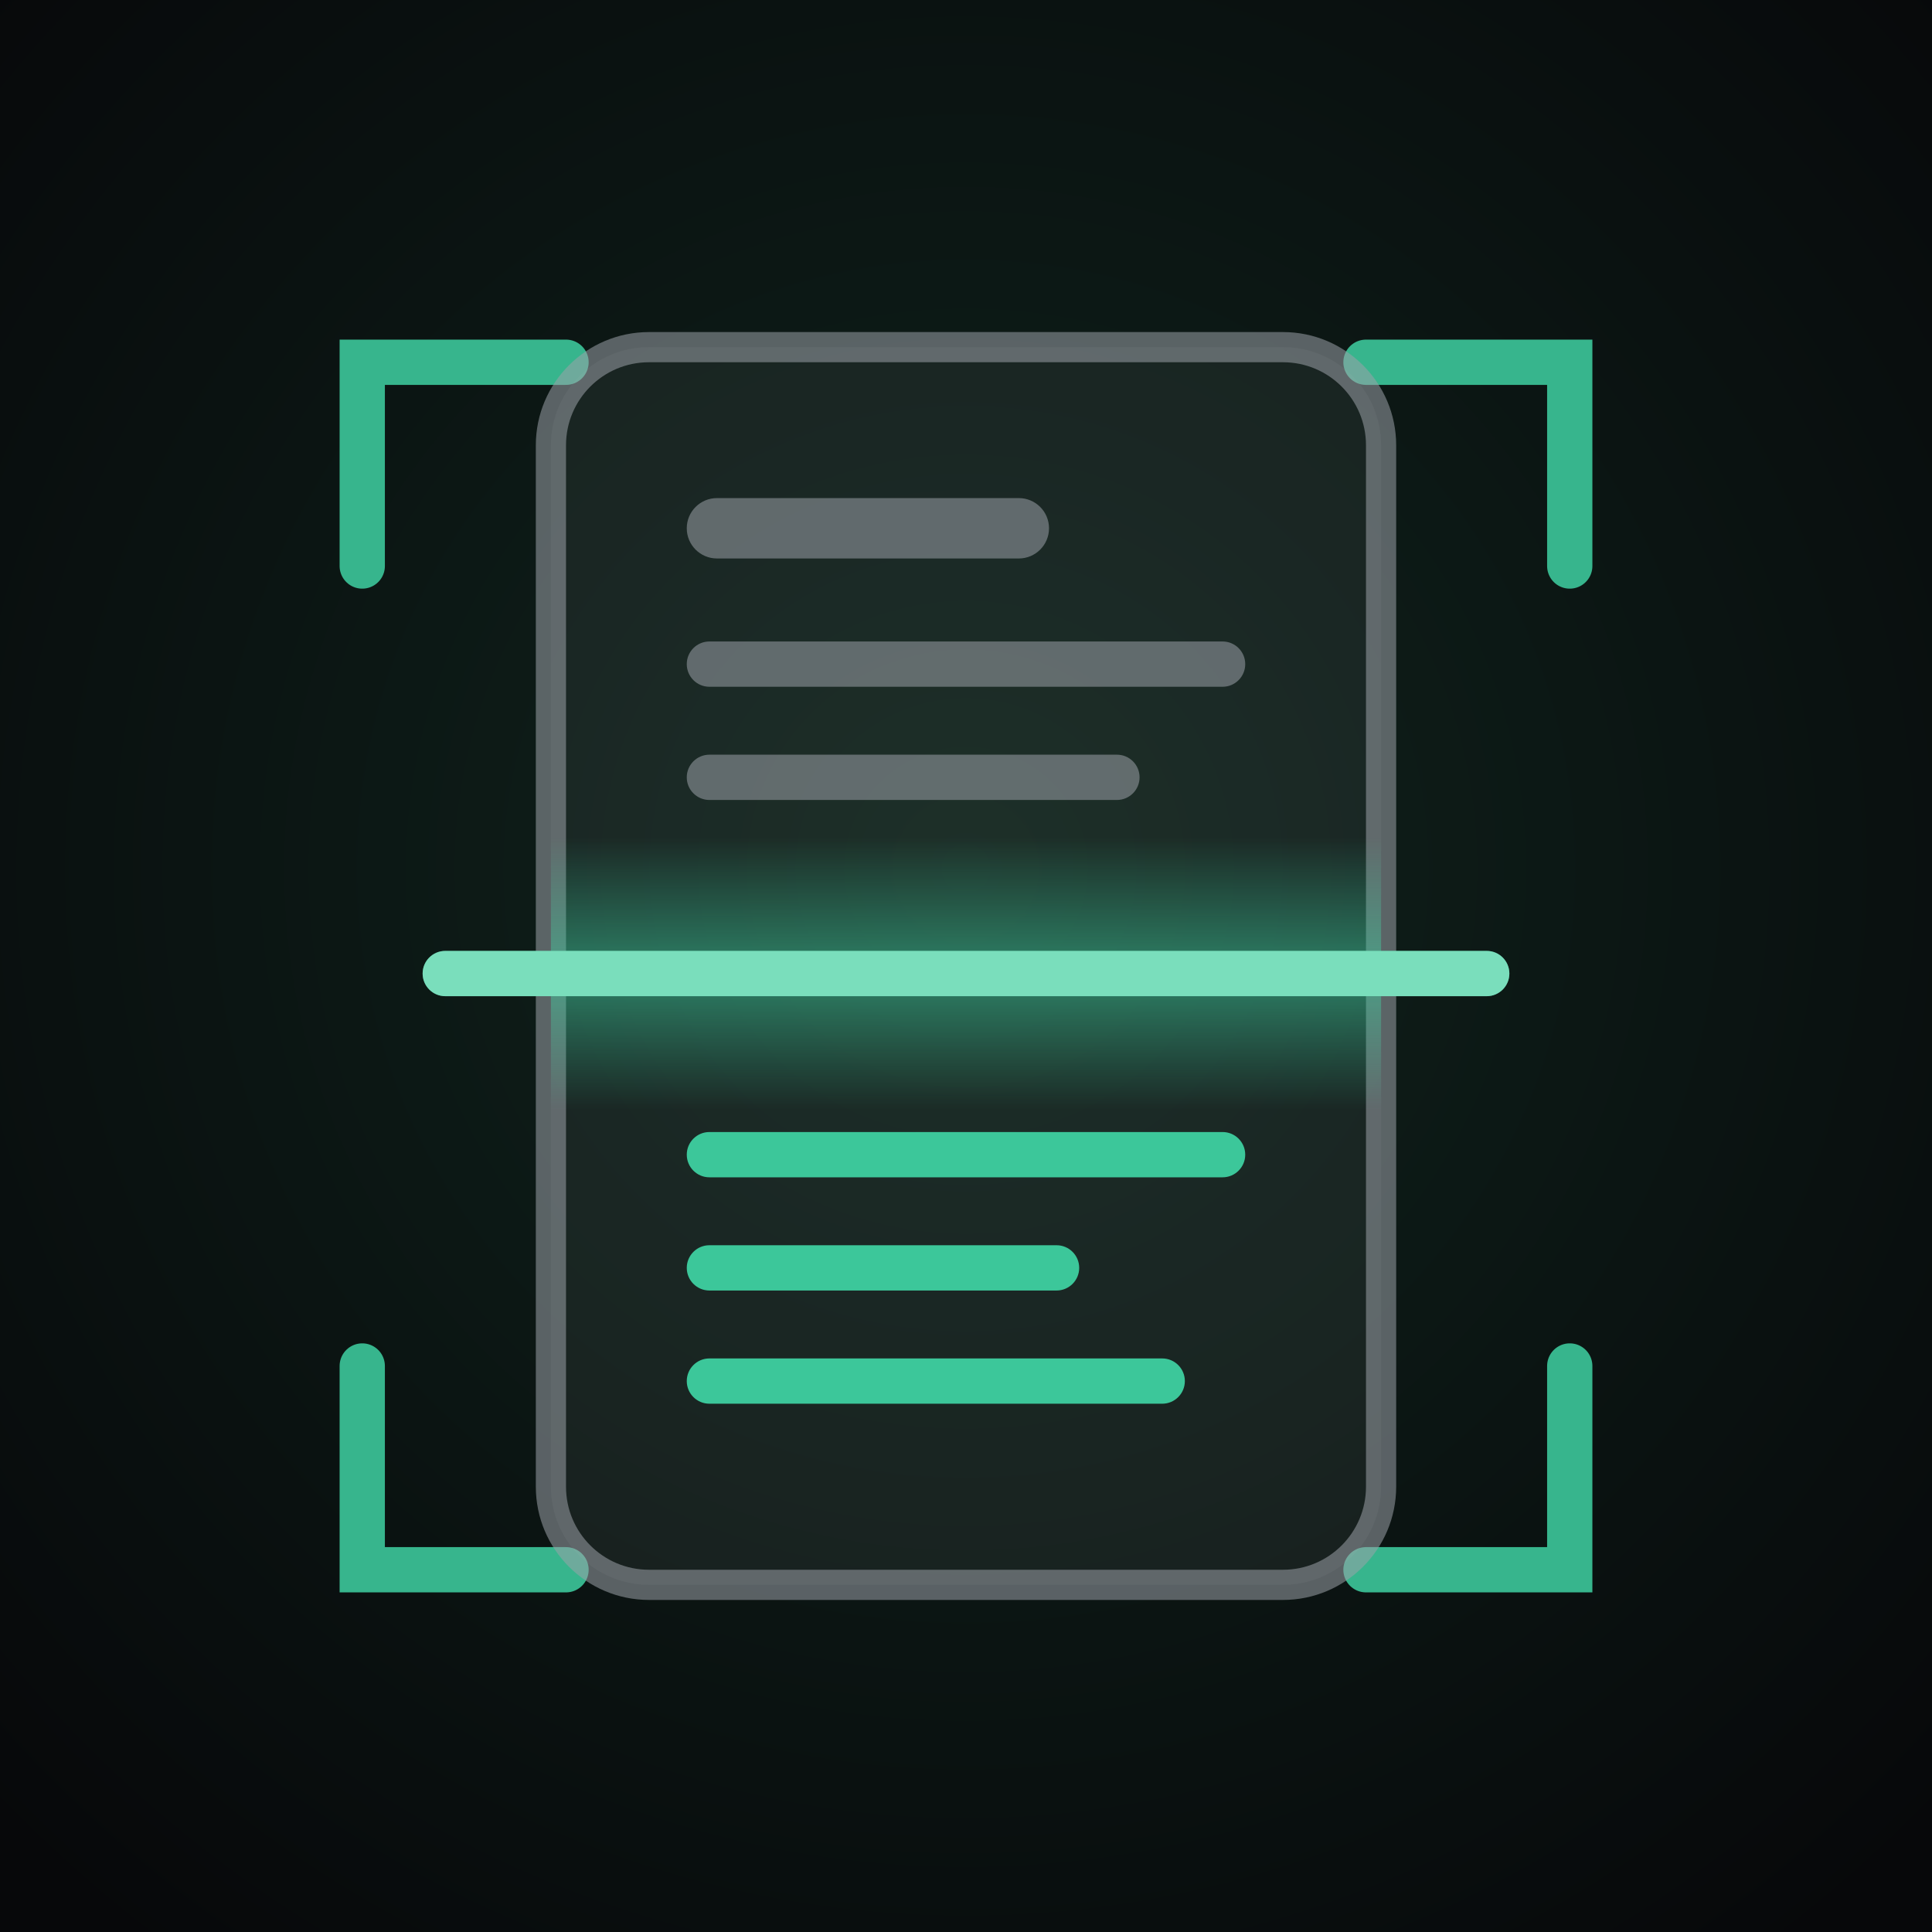
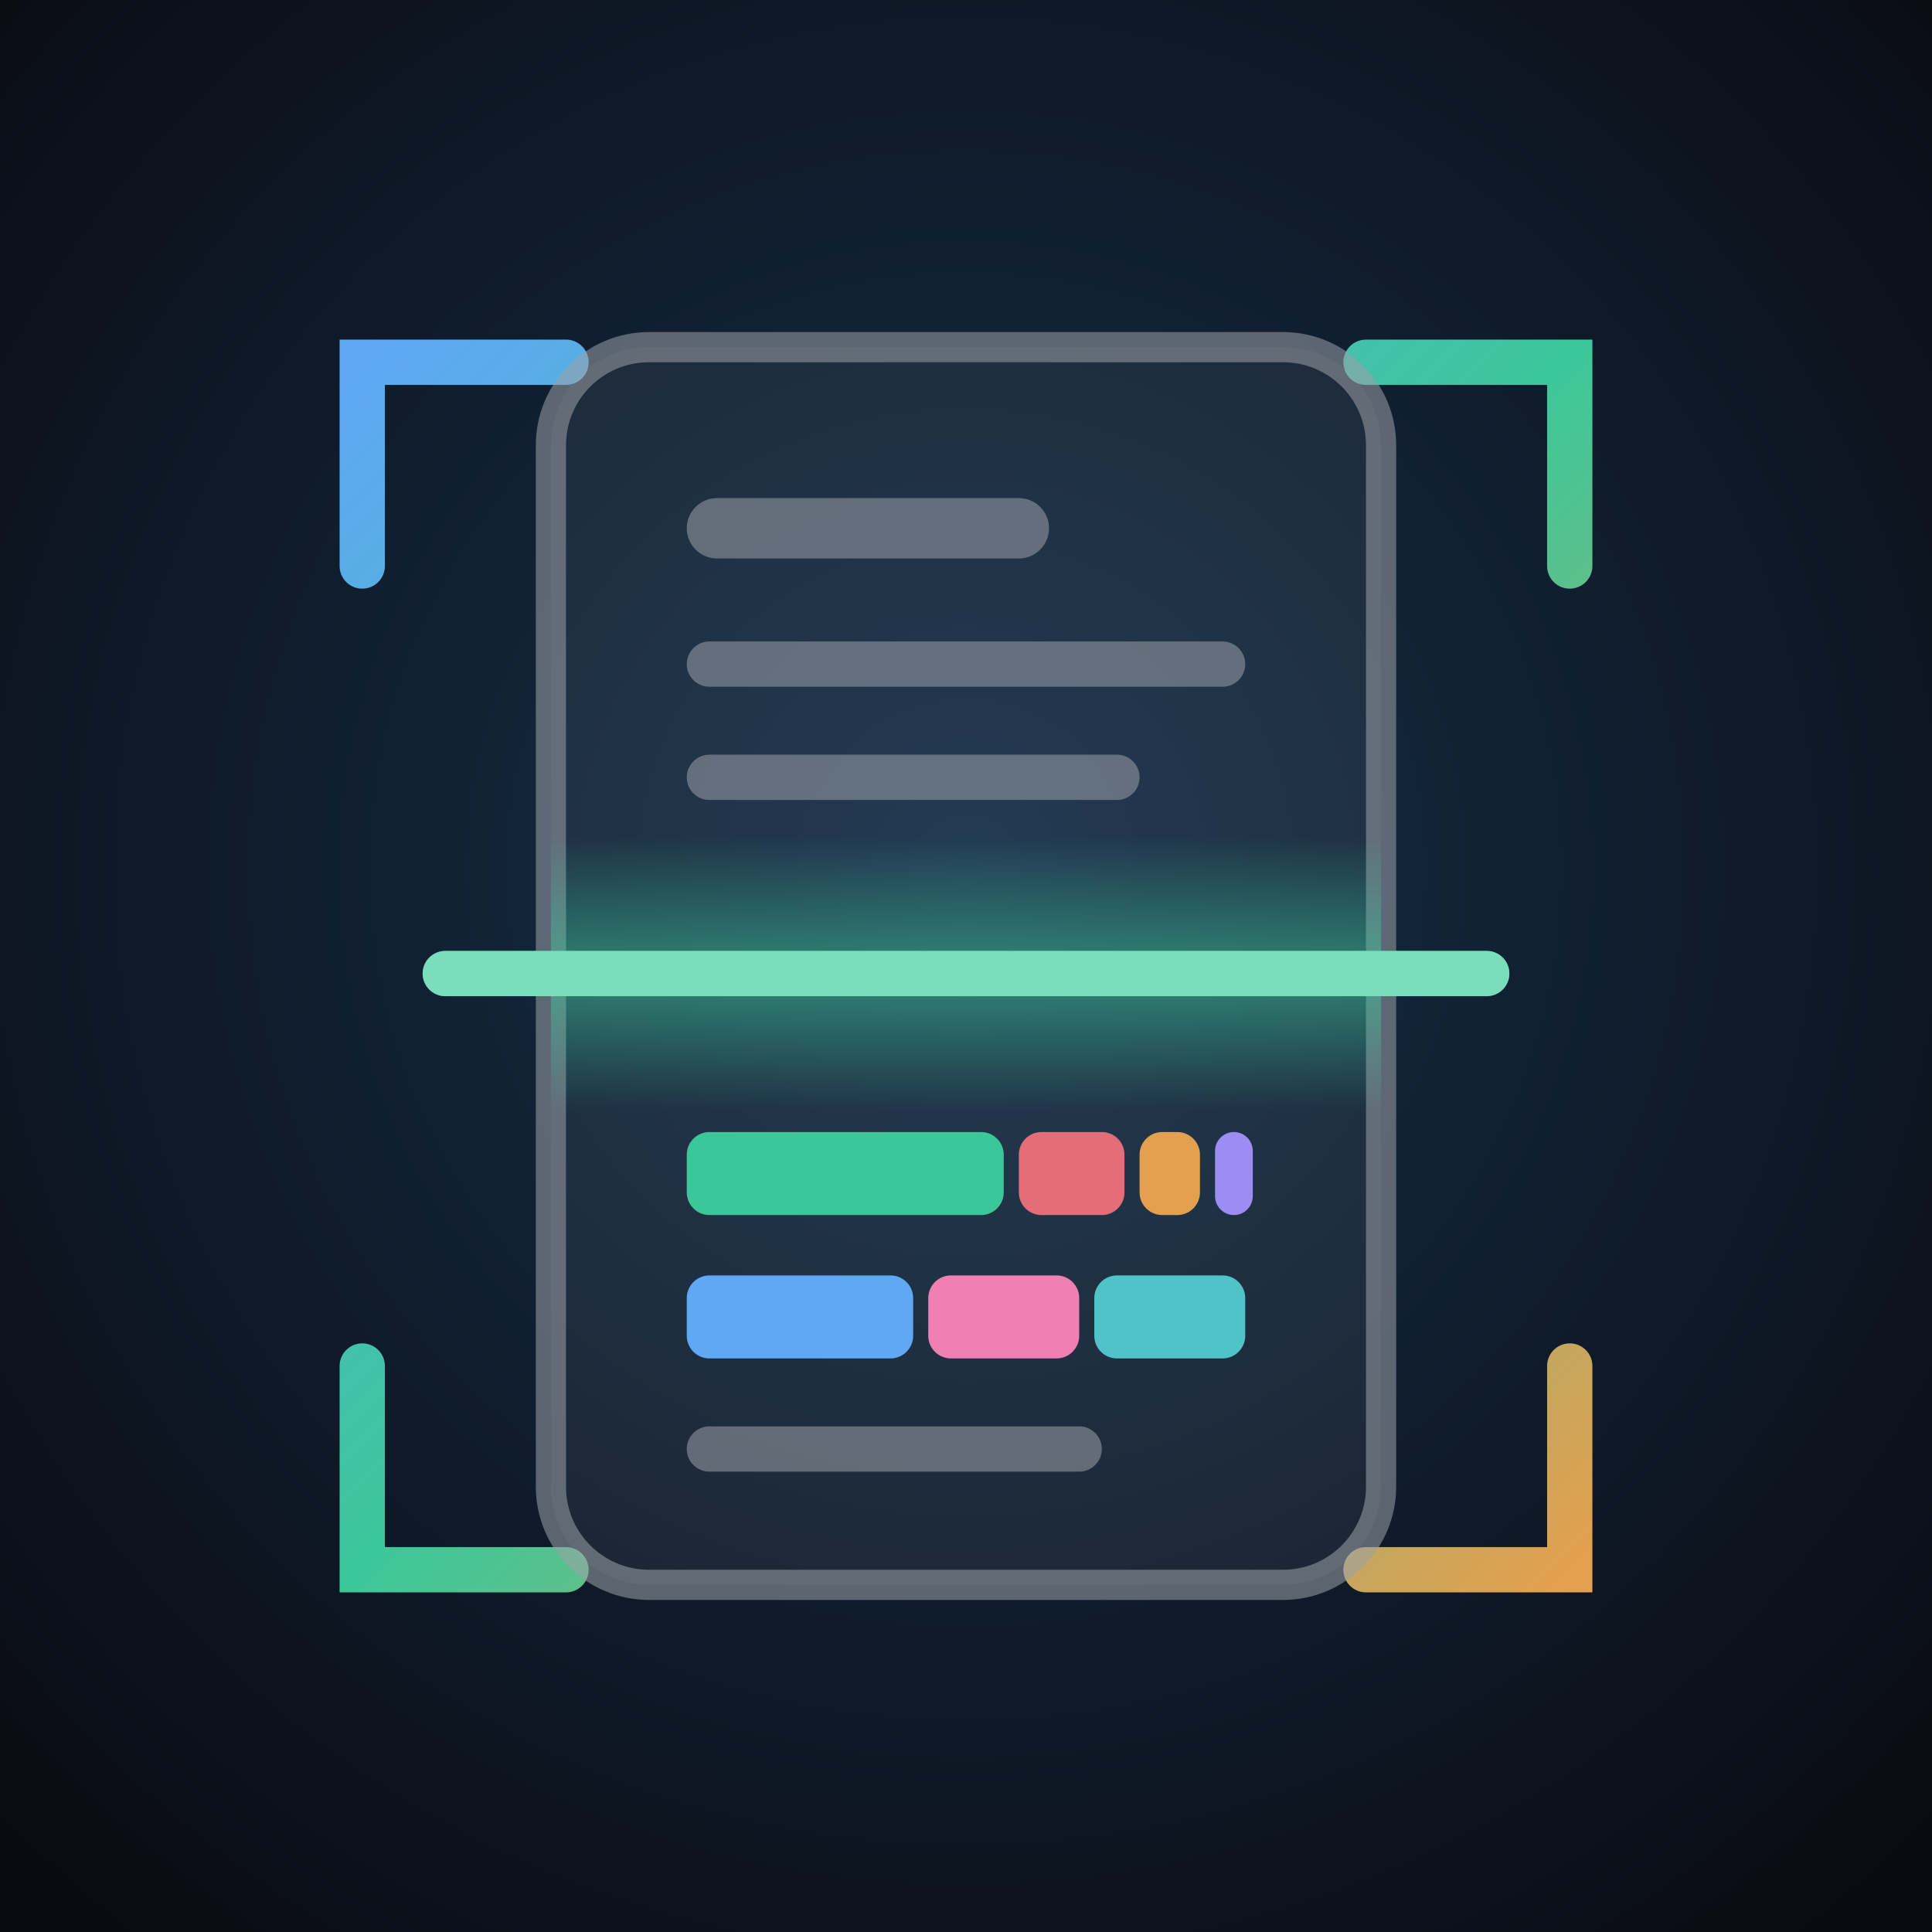
<svg xmlns="http://www.w3.org/2000/svg" viewBox="0 0 512 512" width="512" height="512">
  <defs>
    <radialGradient id="bg" cx="50%" cy="45%" r="70%">
-       <stop offset="0" stop-color="#10241D" />
-       <stop offset="1" stop-color="#07080A" />
+       <stop offset="0" stop-color="#16304A" />
+       <stop offset="1" stop-color="#0A0B12" />
    </radialGradient>
    <linearGradient id="scan" x1="0" y1="0" x2="0" y2="1">
      <stop offset="0" stop-color="#3CC79A" stop-opacity="0" />
      <stop offset=".5" stop-color="#3CC79A" stop-opacity=".55" />
      <stop offset="1" stop-color="#3CC79A" stop-opacity="0" />
    </linearGradient>
    <clipPath id="stub">
      <rect x="146" y="92" width="220" height="328" rx="26" />
    </clipPath>
+     <linearGradient id="br" x1="0" y1="0" x2="1" y2="1">
+       <stop offset="0" stop-color="#5FA8F5" />
+       <stop offset=".5" stop-color="#3CC79A" />
+       <stop offset="1" stop-color="#E3A04F" />
+     </linearGradient>
  </defs>
  <rect width="512" height="512" fill="url(#bg)" />
-   <g fill="none" stroke="#3CC79A" stroke-width="12" stroke-linecap="round" opacity=".9">
+   <g fill="none" stroke="url(#br)" stroke-width="12" stroke-linecap="round">
    <path d="M96 150V96h54M416 150V96h-54M96 362v54h54M416 362v54h-54" />
  </g>
  <rect x="146" y="92" width="220" height="328" rx="26" fill="#ECEEF0" fill-opacity=".06" stroke="#9BA1A8" stroke-opacity=".55" stroke-width="8" />
  <g clip-path="url(#stub)">
    <g fill="#9BA1A8" opacity=".55">
      <rect x="182" y="132" width="96" height="16" rx="8" />
      <rect x="182" y="170" width="148" height="12" rx="6" />
      <rect x="182" y="200" width="120" height="12" rx="6" />
    </g>
    <rect x="120" y="222" width="272" height="72" fill="url(#scan)" />
-     <g fill="#3CC79A">
-       <rect x="182" y="300" width="148" height="12" rx="6" />
-       <rect x="182" y="330" width="104" height="12" rx="6" />
-       <rect x="182" y="360" width="132" height="12" rx="6" />
+     <g transform="translate(182 300)">
+       <rect width="84" height="22" rx="6" fill="#3CC79A" />
+       <rect x="88" width="28" height="22" rx="6" fill="#E36D78" />
+       <rect x="120" width="16" height="22" rx="6" fill="#E3A04F" />
+       <rect x="140" width="10" height="22" rx="5" fill="#9D8CF2" />
    </g>
+     <g transform="translate(182 338)">
+       <rect width="60" height="22" rx="6" fill="#5FA8F5" />
+       <rect x="64" width="40" height="22" rx="6" fill="#F07FB4" />
+       <rect x="108" width="40" height="22" rx="6" fill="#4FC3C7" />
+     </g>
+     <rect x="182" y="378" width="110" height="12" rx="6" fill="#9BA1A8" opacity=".55" />
  </g>
  <rect x="112" y="252" width="288" height="12" rx="6" fill="#3CC79A" />
  <rect x="112" y="252" width="288" height="12" rx="6" fill="#B8F5DE" opacity=".5" />
</svg>
